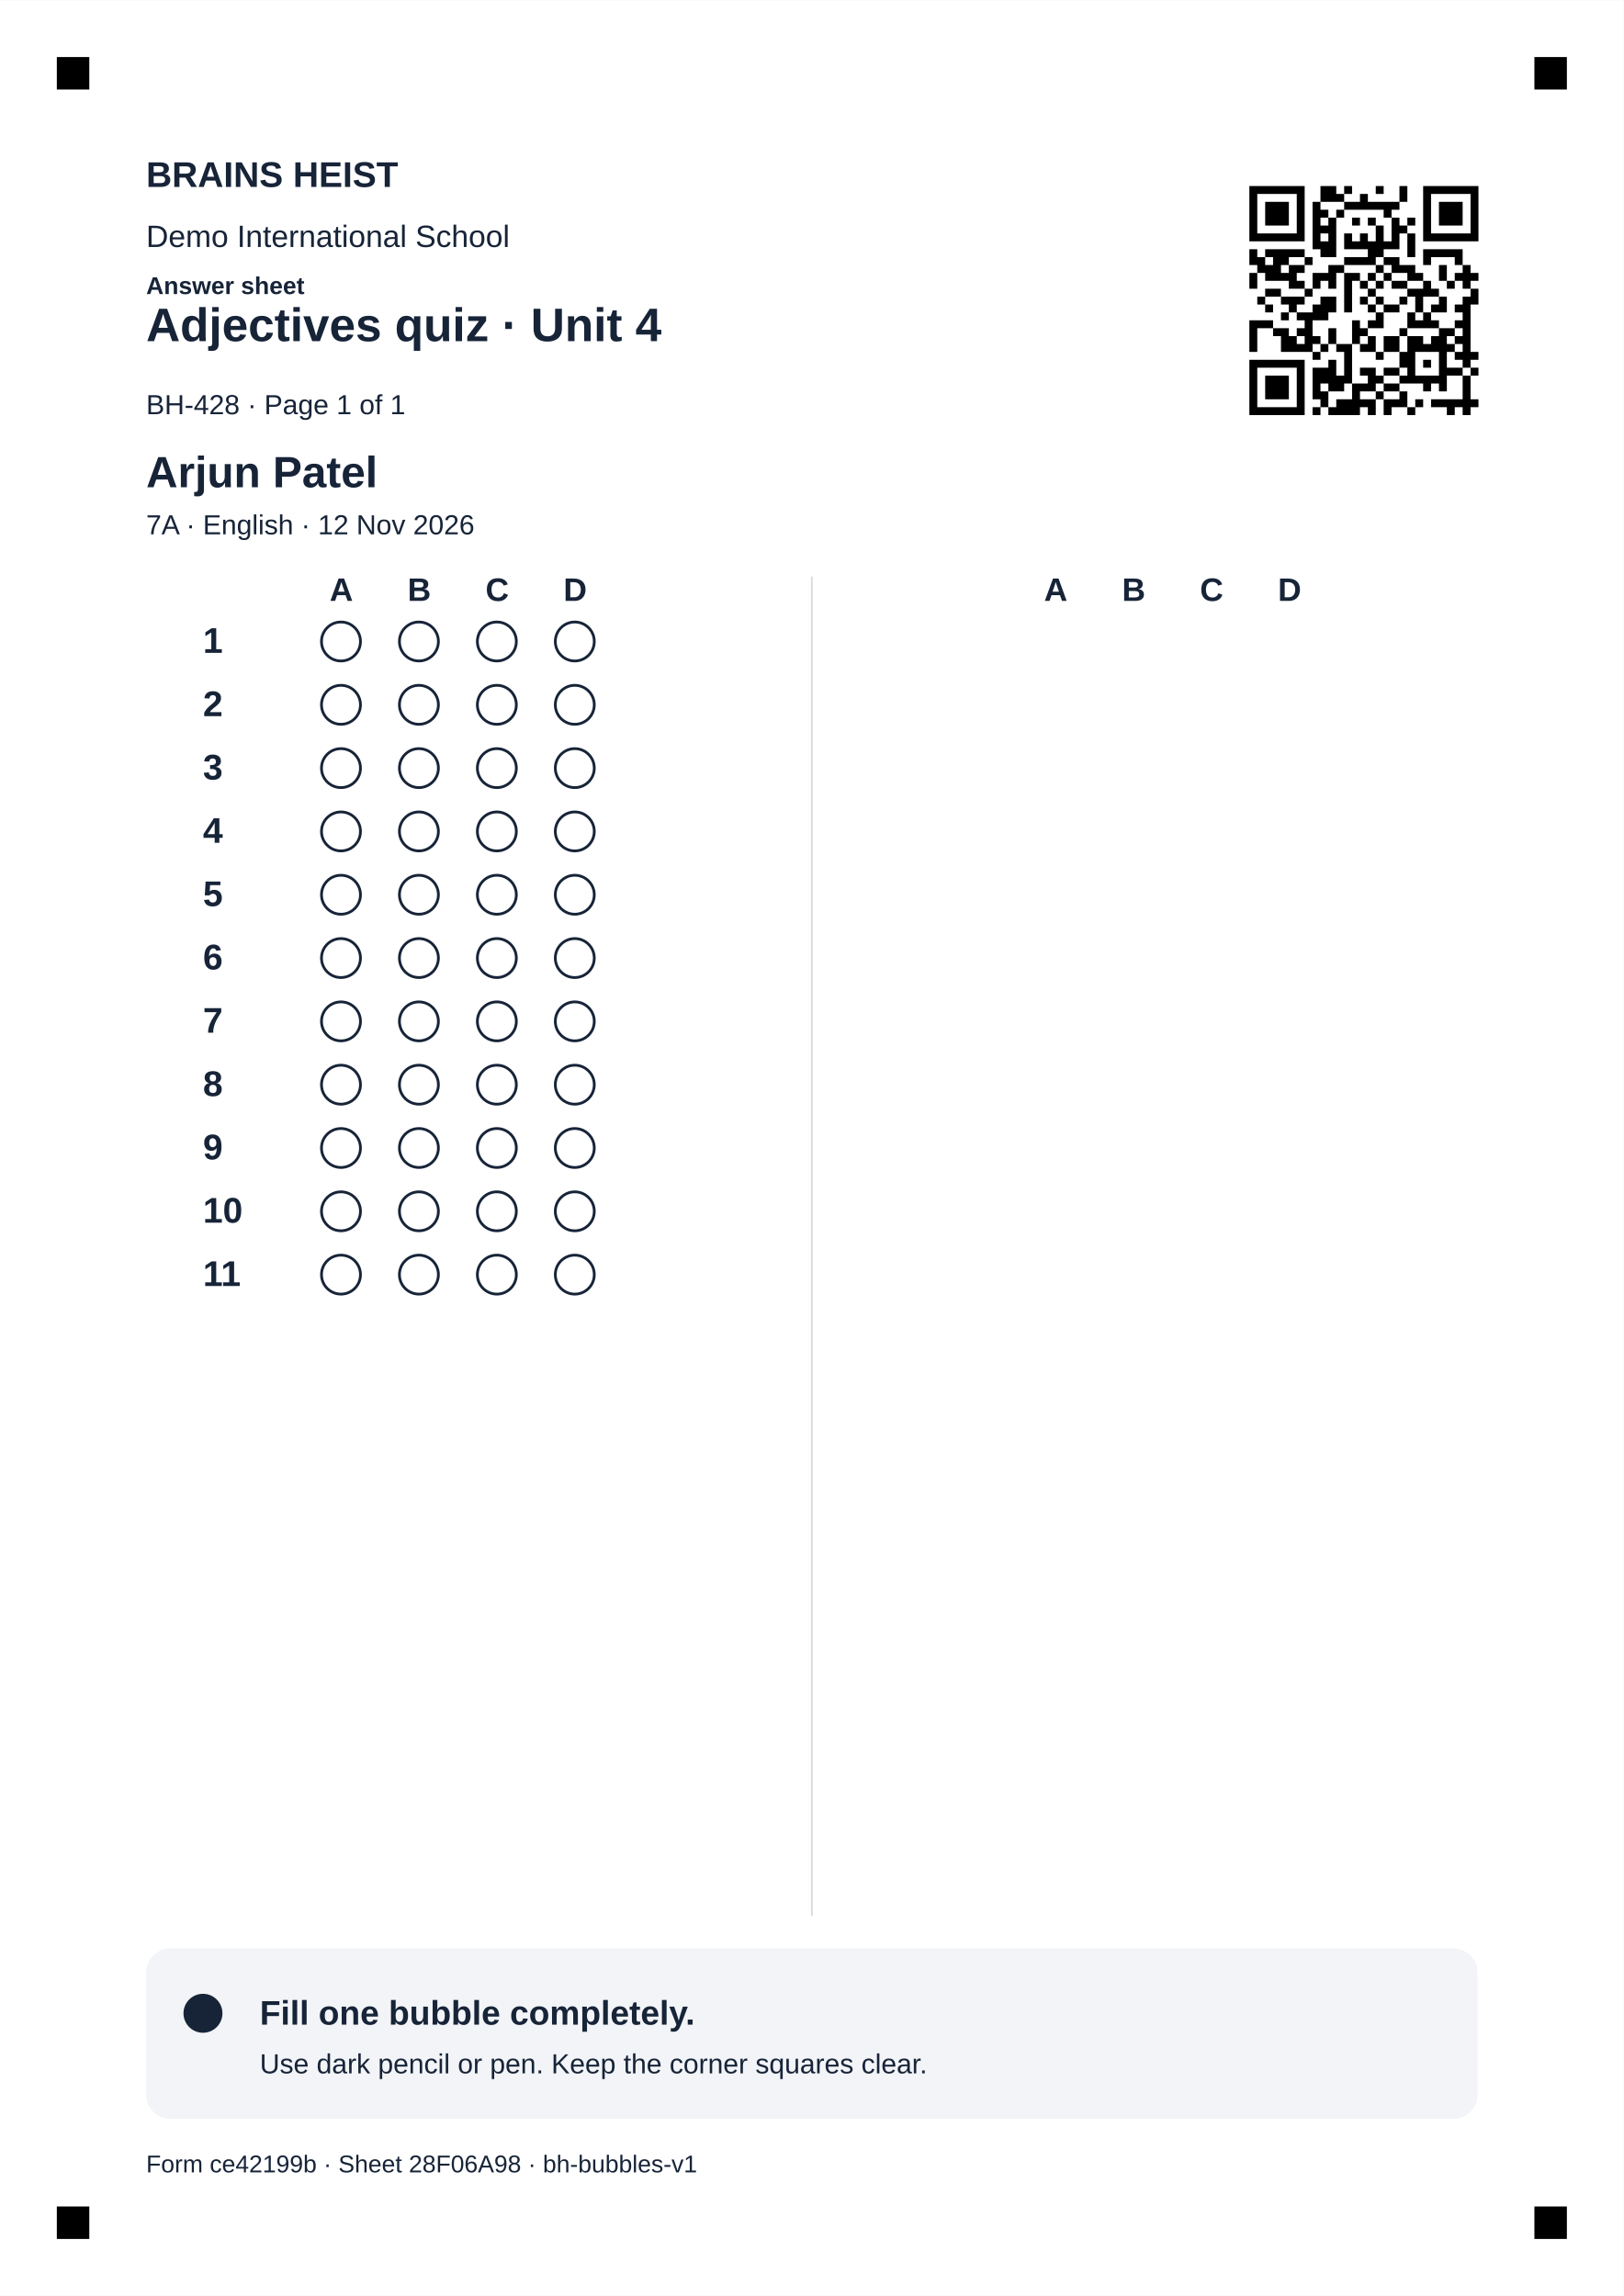
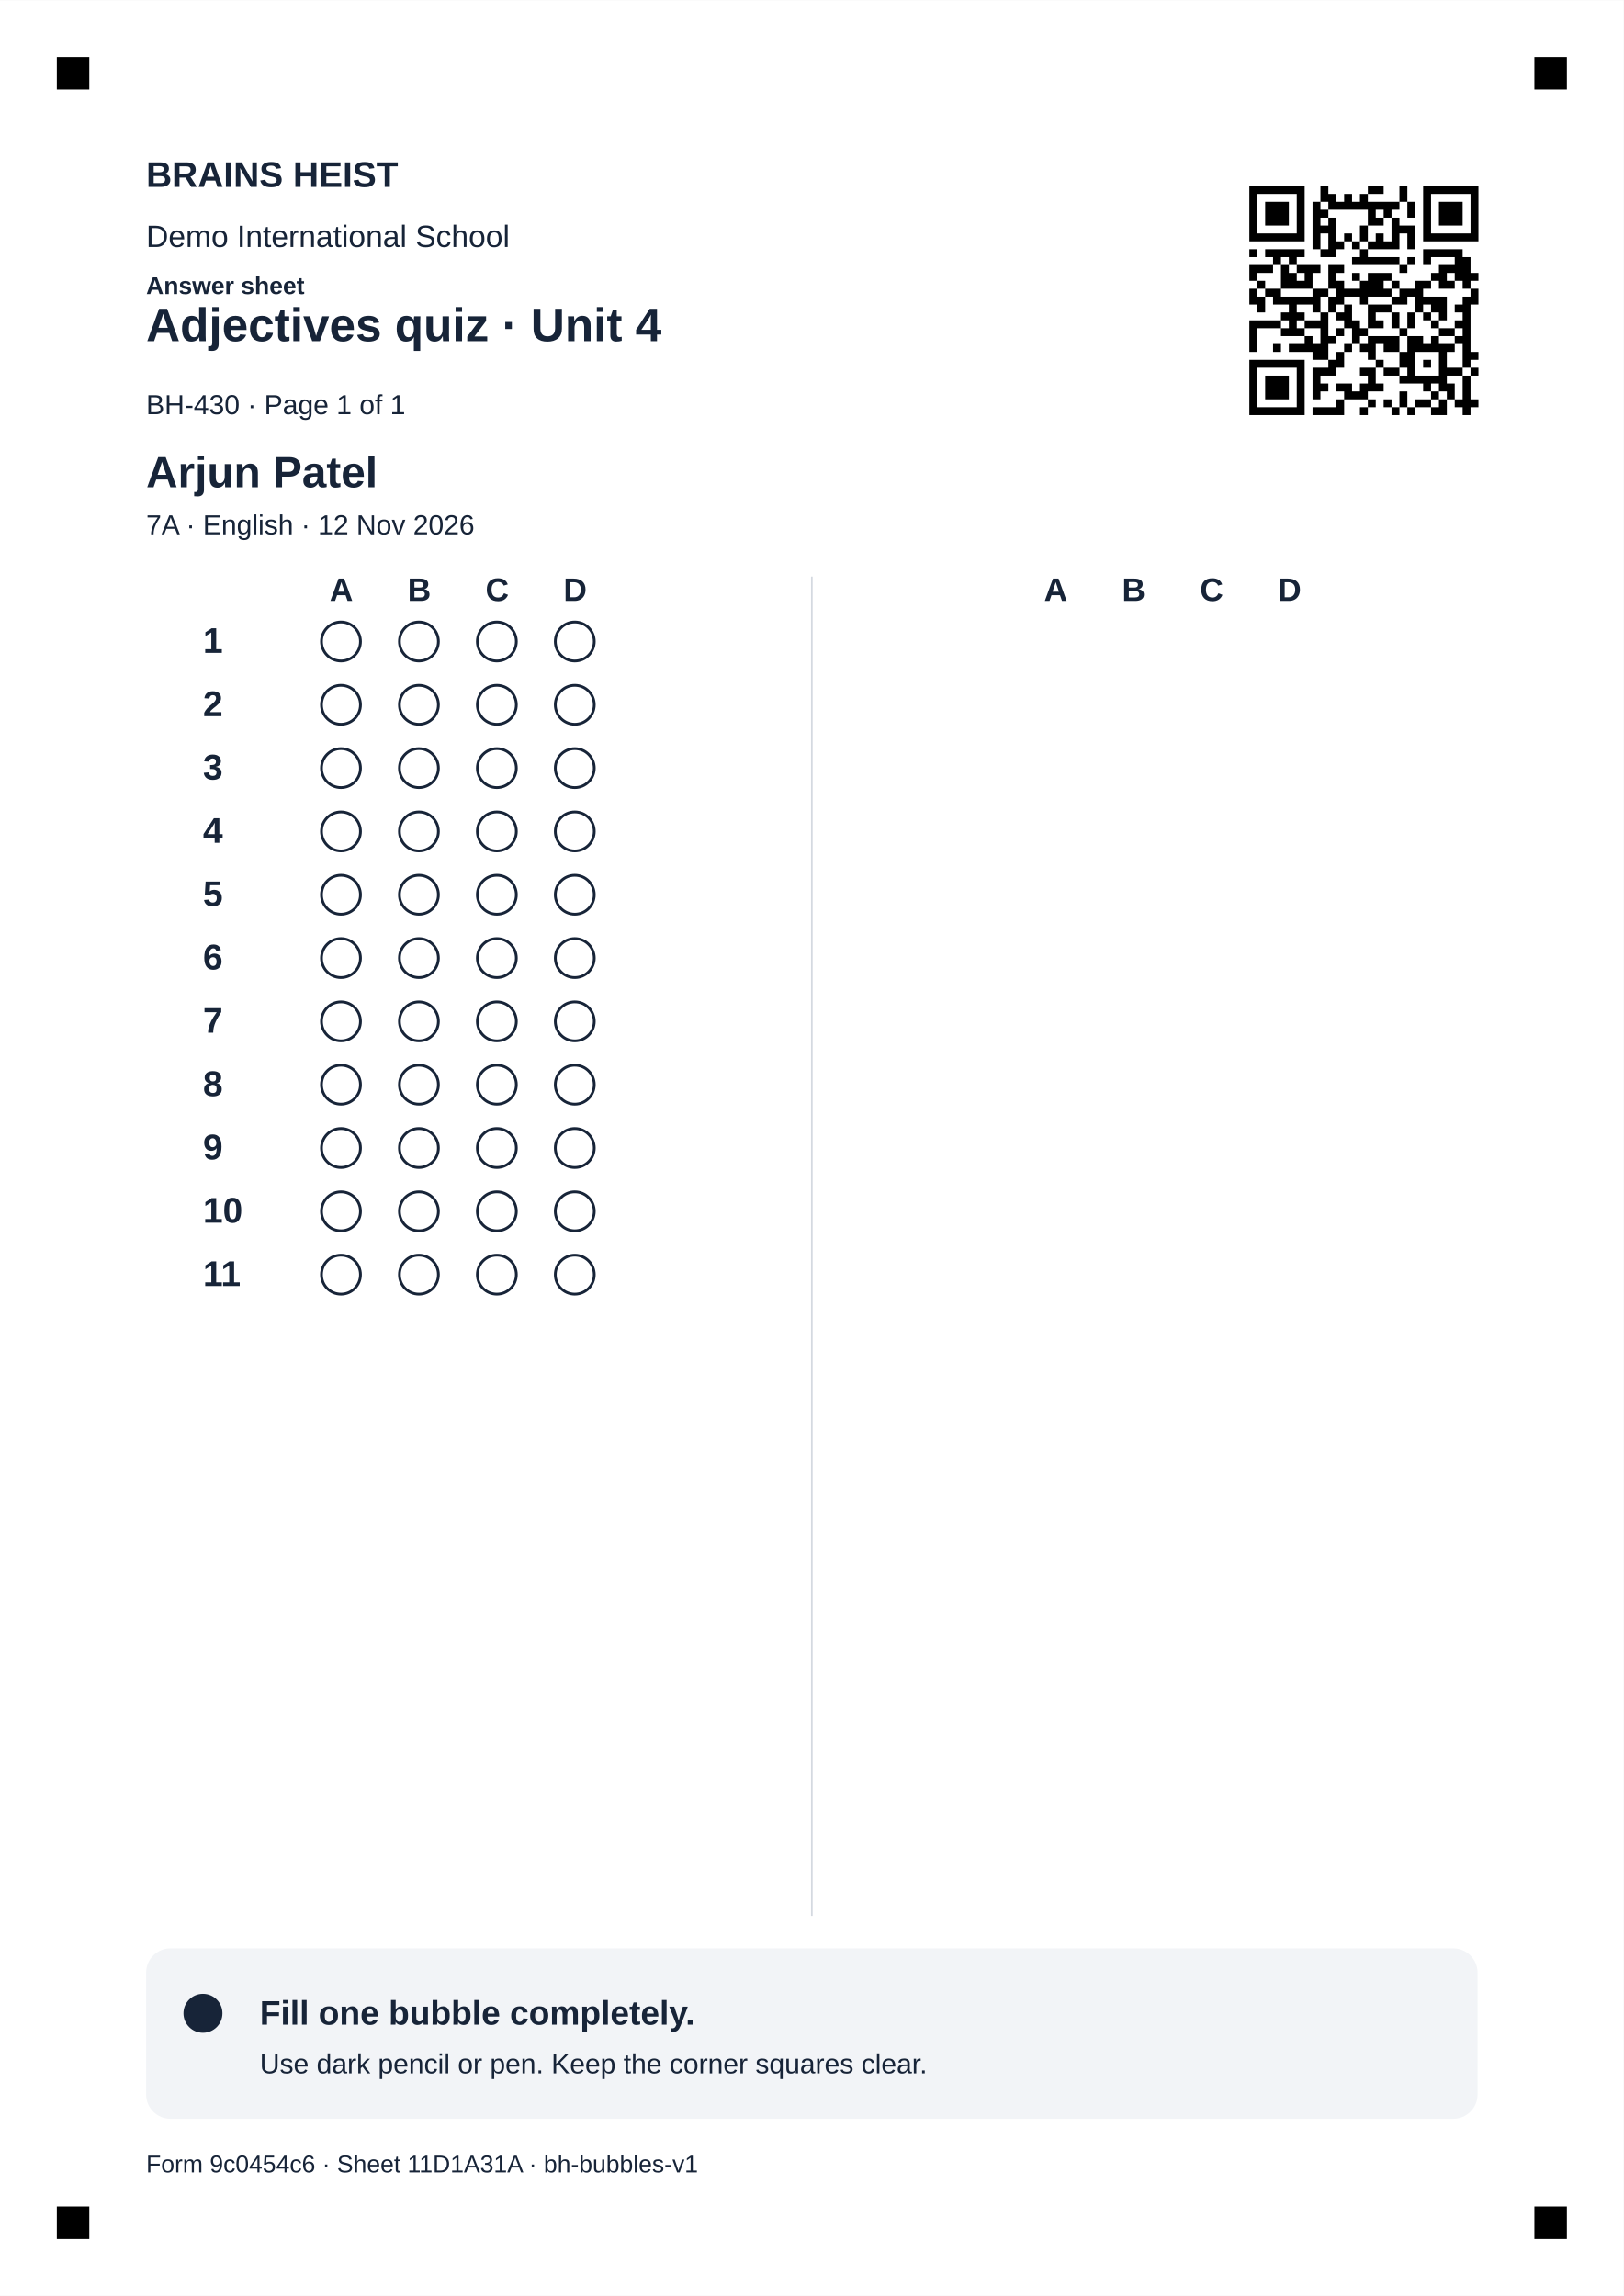
<svg xmlns="http://www.w3.org/2000/svg" viewBox="0 0 1000 1414" width="210mm" height="297mm" role="img" aria-label="Answer sheet for Arjun Patel" style="font-family:Arial,sans-serif;background:white">
  <rect width="1000" height="1414" fill="white" />
  <rect x="35" y="35" width="20" height="20" fill="black" />
  <rect x="945" y="35" width="20" height="20" fill="black" />
  <rect x="945" y="1359" width="20" height="20" fill="black" />
  <rect x="35" y="1359" width="20" height="20" fill="black" />
  <text x="90" y="115" font-size="22" font-weight="800" fill="#172438">BRAINS HEIST</text>
  <text x="90" y="152" font-size="19" font-weight="400" fill="#172438">Demo International School</text>
  <text x="90" y="181" font-size="15" font-weight="700" fill="#172438">Answer sheet</text>
  <text x="90" y="210" font-size="29" font-weight="700" fill="#172438">Adjectives quiz · Unit 4</text>
-   <text x="90" y="255" font-size="17" font-weight="400" fill="#172438">BH-428 · Page 1 of 1</text>
-   <path d="M769.459 114.459h4.865v4.865h-4.865zM774.324 114.459h4.865v4.865h-4.865zM779.189 114.459h4.865v4.865h-4.865zM784.054 114.459h4.865v4.865h-4.865zM788.919 114.459h4.865v4.865h-4.865zM793.784 114.459h4.865v4.865h-4.865zM798.649 114.459h4.865v4.865h-4.865zM813.243 114.459h4.865v4.865h-4.865zM818.108 114.459h4.865v4.865h-4.865zM827.838 114.459h4.865v4.865h-4.865zM847.297 114.459h4.865v4.865h-4.865zM861.892 114.459h4.865v4.865h-4.865zM876.486 114.459h4.865v4.865h-4.865zM881.351 114.459h4.865v4.865h-4.865zM886.216 114.459h4.865v4.865h-4.865zM891.081 114.459h4.865v4.865h-4.865zM895.946 114.459h4.865v4.865h-4.865zM900.811 114.459h4.865v4.865h-4.865zM905.676 114.459h4.865v4.865h-4.865zM769.459 119.324h4.865v4.865h-4.865zM798.649 119.324h4.865v4.865h-4.865zM813.243 119.324h4.865v4.865h-4.865zM818.108 119.324h4.865v4.865h-4.865zM822.973 119.324h4.865v4.865h-4.865zM837.568 119.324h4.865v4.865h-4.865zM861.892 119.324h4.865v4.865h-4.865zM876.486 119.324h4.865v4.865h-4.865zM905.676 119.324h4.865v4.865h-4.865zM769.459 124.189h4.865v4.865h-4.865zM779.189 124.189h4.865v4.865h-4.865zM784.054 124.189h4.865v4.865h-4.865zM788.919 124.189h4.865v4.865h-4.865zM798.649 124.189h4.865v4.865h-4.865zM808.378 124.189h4.865v4.865h-4.865zM827.838 124.189h4.865v4.865h-4.865zM832.703 124.189h4.865v4.865h-4.865zM837.568 124.189h4.865v4.865h-4.865zM842.432 124.189h4.865v4.865h-4.865zM847.297 124.189h4.865v4.865h-4.865zM852.162 124.189h4.865v4.865h-4.865zM857.027 124.189h4.865v4.865h-4.865zM876.486 124.189h4.865v4.865h-4.865zM886.216 124.189h4.865v4.865h-4.865zM891.081 124.189h4.865v4.865h-4.865zM895.946 124.189h4.865v4.865h-4.865zM905.676 124.189h4.865v4.865h-4.865zM769.459 129.054h4.865v4.865h-4.865zM779.189 129.054h4.865v4.865h-4.865zM784.054 129.054h4.865v4.865h-4.865zM788.919 129.054h4.865v4.865h-4.865zM798.649 129.054h4.865v4.865h-4.865zM808.378 129.054h4.865v4.865h-4.865zM813.243 129.054h4.865v4.865h-4.865zM822.973 129.054h4.865v4.865h-4.865zM852.162 129.054h4.865v4.865h-4.865zM876.486 129.054h4.865v4.865h-4.865zM886.216 129.054h4.865v4.865h-4.865zM891.081 129.054h4.865v4.865h-4.865zM895.946 129.054h4.865v4.865h-4.865zM905.676 129.054h4.865v4.865h-4.865zM769.459 133.919h4.865v4.865h-4.865zM779.189 133.919h4.865v4.865h-4.865zM784.054 133.919h4.865v4.865h-4.865zM788.919 133.919h4.865v4.865h-4.865zM798.649 133.919h4.865v4.865h-4.865zM808.378 133.919h4.865v4.865h-4.865zM818.108 133.919h4.865v4.865h-4.865zM832.703 133.919h4.865v4.865h-4.865zM842.432 133.919h4.865v4.865h-4.865zM857.027 133.919h4.865v4.865h-4.865zM866.757 133.919h4.865v4.865h-4.865zM876.486 133.919h4.865v4.865h-4.865zM886.216 133.919h4.865v4.865h-4.865zM891.081 133.919h4.865v4.865h-4.865zM895.946 133.919h4.865v4.865h-4.865zM905.676 133.919h4.865v4.865h-4.865zM769.459 138.784h4.865v4.865h-4.865zM798.649 138.784h4.865v4.865h-4.865zM808.378 138.784h4.865v4.865h-4.865zM813.243 138.784h4.865v4.865h-4.865zM818.108 138.784h4.865v4.865h-4.865zM847.297 138.784h4.865v4.865h-4.865zM857.027 138.784h4.865v4.865h-4.865zM861.892 138.784h4.865v4.865h-4.865zM876.486 138.784h4.865v4.865h-4.865zM905.676 138.784h4.865v4.865h-4.865zM769.459 143.649h4.865v4.865h-4.865zM774.324 143.649h4.865v4.865h-4.865zM779.189 143.649h4.865v4.865h-4.865zM784.054 143.649h4.865v4.865h-4.865zM788.919 143.649h4.865v4.865h-4.865zM793.784 143.649h4.865v4.865h-4.865zM798.649 143.649h4.865v4.865h-4.865zM808.378 143.649h4.865v4.865h-4.865zM818.108 143.649h4.865v4.865h-4.865zM827.838 143.649h4.865v4.865h-4.865zM837.568 143.649h4.865v4.865h-4.865zM847.297 143.649h4.865v4.865h-4.865zM857.027 143.649h4.865v4.865h-4.865zM866.757 143.649h4.865v4.865h-4.865zM876.486 143.649h4.865v4.865h-4.865zM881.351 143.649h4.865v4.865h-4.865zM886.216 143.649h4.865v4.865h-4.865zM891.081 143.649h4.865v4.865h-4.865zM895.946 143.649h4.865v4.865h-4.865zM900.811 143.649h4.865v4.865h-4.865zM905.676 143.649h4.865v4.865h-4.865zM808.378 148.514h4.865v4.865h-4.865zM813.243 148.514h4.865v4.865h-4.865zM818.108 148.514h4.865v4.865h-4.865zM827.838 148.514h4.865v4.865h-4.865zM832.703 148.514h4.865v4.865h-4.865zM837.568 148.514h4.865v4.865h-4.865zM842.432 148.514h4.865v4.865h-4.865zM847.297 148.514h4.865v4.865h-4.865zM852.162 148.514h4.865v4.865h-4.865zM857.027 148.514h4.865v4.865h-4.865zM866.757 148.514h4.865v4.865h-4.865zM769.459 153.378h4.865v4.865h-4.865zM779.189 153.378h4.865v4.865h-4.865zM784.054 153.378h4.865v4.865h-4.865zM788.919 153.378h4.865v4.865h-4.865zM793.784 153.378h4.865v4.865h-4.865zM798.649 153.378h4.865v4.865h-4.865zM813.243 153.378h4.865v4.865h-4.865zM818.108 153.378h4.865v4.865h-4.865zM842.432 153.378h4.865v4.865h-4.865zM847.297 153.378h4.865v4.865h-4.865zM866.757 153.378h4.865v4.865h-4.865zM876.486 153.378h4.865v4.865h-4.865zM881.351 153.378h4.865v4.865h-4.865zM886.216 153.378h4.865v4.865h-4.865zM891.081 153.378h4.865v4.865h-4.865zM895.946 153.378h4.865v4.865h-4.865zM769.459 158.243h4.865v4.865h-4.865zM774.324 158.243h4.865v4.865h-4.865zM784.054 158.243h4.865v4.865h-4.865zM788.919 158.243h4.865v4.865h-4.865zM803.514 158.243h4.865v4.865h-4.865zM827.838 158.243h4.865v4.865h-4.865zM832.703 158.243h4.865v4.865h-4.865zM837.568 158.243h4.865v4.865h-4.865zM842.432 158.243h4.865v4.865h-4.865zM852.162 158.243h4.865v4.865h-4.865zM857.027 158.243h4.865v4.865h-4.865zM876.486 158.243h4.865v4.865h-4.865zM895.946 158.243h4.865v4.865h-4.865zM774.324 163.108h4.865v4.865h-4.865zM779.189 163.108h4.865v4.865h-4.865zM784.054 163.108h4.865v4.865h-4.865zM793.784 163.108h4.865v4.865h-4.865zM798.649 163.108h4.865v4.865h-4.865zM818.108 163.108h4.865v4.865h-4.865zM822.973 163.108h4.865v4.865h-4.865zM847.297 163.108h4.865v4.865h-4.865zM857.027 163.108h4.865v4.865h-4.865zM861.892 163.108h4.865v4.865h-4.865zM866.757 163.108h4.865v4.865h-4.865zM886.216 163.108h4.865v4.865h-4.865zM900.811 163.108h4.865v4.865h-4.865zM769.459 167.973h4.865v4.865h-4.865zM779.189 167.973h4.865v4.865h-4.865zM784.054 167.973h4.865v4.865h-4.865zM788.919 167.973h4.865v4.865h-4.865zM793.784 167.973h4.865v4.865h-4.865zM808.378 167.973h4.865v4.865h-4.865zM813.243 167.973h4.865v4.865h-4.865zM818.108 167.973h4.865v4.865h-4.865zM827.838 167.973h4.865v4.865h-4.865zM832.703 167.973h4.865v4.865h-4.865zM842.432 167.973h4.865v4.865h-4.865zM852.162 167.973h4.865v4.865h-4.865zM866.757 167.973h4.865v4.865h-4.865zM871.622 167.973h4.865v4.865h-4.865zM886.216 167.973h4.865v4.865h-4.865zM895.946 167.973h4.865v4.865h-4.865zM900.811 167.973h4.865v4.865h-4.865zM905.676 167.973h4.865v4.865h-4.865zM769.459 172.838h4.865v4.865h-4.865zM793.784 172.838h4.865v4.865h-4.865zM798.649 172.838h4.865v4.865h-4.865zM808.378 172.838h4.865v4.865h-4.865zM818.108 172.838h4.865v4.865h-4.865zM827.838 172.838h4.865v4.865h-4.865zM837.568 172.838h4.865v4.865h-4.865zM847.297 172.838h4.865v4.865h-4.865zM857.027 172.838h4.865v4.865h-4.865zM861.892 172.838h4.865v4.865h-4.865zM876.486 172.838h4.865v4.865h-4.865zM891.081 172.838h4.865v4.865h-4.865zM900.811 172.838h4.865v4.865h-4.865zM779.189 177.703h4.865v4.865h-4.865zM784.054 177.703h4.865v4.865h-4.865zM803.514 177.703h4.865v4.865h-4.865zM827.838 177.703h4.865v4.865h-4.865zM842.432 177.703h4.865v4.865h-4.865zM866.757 177.703h4.865v4.865h-4.865zM871.622 177.703h4.865v4.865h-4.865zM876.486 177.703h4.865v4.865h-4.865zM881.351 177.703h4.865v4.865h-4.865zM905.676 177.703h4.865v4.865h-4.865zM774.324 182.568h4.865v4.865h-4.865zM788.919 182.568h4.865v4.865h-4.865zM793.784 182.568h4.865v4.865h-4.865zM798.649 182.568h4.865v4.865h-4.865zM813.243 182.568h4.865v4.865h-4.865zM818.108 182.568h4.865v4.865h-4.865zM827.838 182.568h4.865v4.865h-4.865zM837.568 182.568h4.865v4.865h-4.865zM847.297 182.568h4.865v4.865h-4.865zM861.892 182.568h4.865v4.865h-4.865zM871.622 182.568h4.865v4.865h-4.865zM886.216 182.568h4.865v4.865h-4.865zM900.811 182.568h4.865v4.865h-4.865zM905.676 182.568h4.865v4.865h-4.865zM779.189 187.432h4.865v4.865h-4.865zM793.784 187.432h4.865v4.865h-4.865zM808.378 187.432h4.865v4.865h-4.865zM813.243 187.432h4.865v4.865h-4.865zM818.108 187.432h4.865v4.865h-4.865zM827.838 187.432h4.865v4.865h-4.865zM842.432 187.432h4.865v4.865h-4.865zM852.162 187.432h4.865v4.865h-4.865zM857.027 187.432h4.865v4.865h-4.865zM871.622 187.432h4.865v4.865h-4.865zM881.351 187.432h4.865v4.865h-4.865zM886.216 187.432h4.865v4.865h-4.865zM895.946 187.432h4.865v4.865h-4.865zM900.811 187.432h4.865v4.865h-4.865zM788.919 192.297h4.865v4.865h-4.865zM798.649 192.297h4.865v4.865h-4.865zM803.514 192.297h4.865v4.865h-4.865zM808.378 192.297h4.865v4.865h-4.865zM813.243 192.297h4.865v4.865h-4.865zM847.297 192.297h4.865v4.865h-4.865zM866.757 192.297h4.865v4.865h-4.865zM876.486 192.297h4.865v4.865h-4.865zM900.811 192.297h4.865v4.865h-4.865zM769.459 197.162h4.865v4.865h-4.865zM774.324 197.162h4.865v4.865h-4.865zM779.189 197.162h4.865v4.865h-4.865zM803.514 197.162h4.865v4.865h-4.865zM832.703 197.162h4.865v4.865h-4.865zM842.432 197.162h4.865v4.865h-4.865zM847.297 197.162h4.865v4.865h-4.865zM866.757 197.162h4.865v4.865h-4.865zM871.622 197.162h4.865v4.865h-4.865zM876.486 197.162h4.865v4.865h-4.865zM881.351 197.162h4.865v4.865h-4.865zM895.946 197.162h4.865v4.865h-4.865zM900.811 197.162h4.865v4.865h-4.865zM769.459 202.027h4.865v4.865h-4.865zM784.054 202.027h4.865v4.865h-4.865zM788.919 202.027h4.865v4.865h-4.865zM798.649 202.027h4.865v4.865h-4.865zM803.514 202.027h4.865v4.865h-4.865zM818.108 202.027h4.865v4.865h-4.865zM832.703 202.027h4.865v4.865h-4.865zM837.568 202.027h4.865v4.865h-4.865zM861.892 202.027h4.865v4.865h-4.865zM886.216 202.027h4.865v4.865h-4.865zM891.081 202.027h4.865v4.865h-4.865zM900.811 202.027h4.865v4.865h-4.865zM769.459 206.892h4.865v4.865h-4.865zM788.919 206.892h4.865v4.865h-4.865zM793.784 206.892h4.865v4.865h-4.865zM803.514 206.892h4.865v4.865h-4.865zM808.378 206.892h4.865v4.865h-4.865zM818.108 206.892h4.865v4.865h-4.865zM832.703 206.892h4.865v4.865h-4.865zM842.432 206.892h4.865v4.865h-4.865zM852.162 206.892h4.865v4.865h-4.865zM857.027 206.892h4.865v4.865h-4.865zM866.757 206.892h4.865v4.865h-4.865zM871.622 206.892h4.865v4.865h-4.865zM881.351 206.892h4.865v4.865h-4.865zM886.216 206.892h4.865v4.865h-4.865zM895.946 206.892h4.865v4.865h-4.865zM900.811 206.892h4.865v4.865h-4.865zM769.459 211.757h4.865v4.865h-4.865zM788.919 211.757h4.865v4.865h-4.865zM793.784 211.757h4.865v4.865h-4.865zM798.649 211.757h4.865v4.865h-4.865zM803.514 211.757h4.865v4.865h-4.865zM813.243 211.757h4.865v4.865h-4.865zM822.973 211.757h4.865v4.865h-4.865zM827.838 211.757h4.865v4.865h-4.865zM837.568 211.757h4.865v4.865h-4.865zM842.432 211.757h4.865v4.865h-4.865zM852.162 211.757h4.865v4.865h-4.865zM857.027 211.757h4.865v4.865h-4.865zM866.757 211.757h4.865v4.865h-4.865zM871.622 211.757h4.865v4.865h-4.865zM876.486 211.757h4.865v4.865h-4.865zM881.351 211.757h4.865v4.865h-4.865zM886.216 211.757h4.865v4.865h-4.865zM891.081 211.757h4.865v4.865h-4.865zM900.811 211.757h4.865v4.865h-4.865zM808.378 216.622h4.865v4.865h-4.865zM827.838 216.622h4.865v4.865h-4.865zM847.297 216.622h4.865v4.865h-4.865zM861.892 216.622h4.865v4.865h-4.865zM866.757 216.622h4.865v4.865h-4.865zM886.216 216.622h4.865v4.865h-4.865zM895.946 216.622h4.865v4.865h-4.865zM900.811 216.622h4.865v4.865h-4.865zM905.676 216.622h4.865v4.865h-4.865zM769.459 221.486h4.865v4.865h-4.865zM774.324 221.486h4.865v4.865h-4.865zM779.189 221.486h4.865v4.865h-4.865zM784.054 221.486h4.865v4.865h-4.865zM788.919 221.486h4.865v4.865h-4.865zM793.784 221.486h4.865v4.865h-4.865zM798.649 221.486h4.865v4.865h-4.865zM818.108 221.486h4.865v4.865h-4.865zM827.838 221.486h4.865v4.865h-4.865zM861.892 221.486h4.865v4.865h-4.865zM866.757 221.486h4.865v4.865h-4.865zM876.486 221.486h4.865v4.865h-4.865zM886.216 221.486h4.865v4.865h-4.865zM900.811 221.486h4.865v4.865h-4.865zM769.459 226.351h4.865v4.865h-4.865zM798.649 226.351h4.865v4.865h-4.865zM808.378 226.351h4.865v4.865h-4.865zM813.243 226.351h4.865v4.865h-4.865zM818.108 226.351h4.865v4.865h-4.865zM827.838 226.351h4.865v4.865h-4.865zM837.568 226.351h4.865v4.865h-4.865zM842.432 226.351h4.865v4.865h-4.865zM852.162 226.351h4.865v4.865h-4.865zM857.027 226.351h4.865v4.865h-4.865zM866.757 226.351h4.865v4.865h-4.865zM886.216 226.351h4.865v4.865h-4.865zM891.081 226.351h4.865v4.865h-4.865zM895.946 226.351h4.865v4.865h-4.865zM905.676 226.351h4.865v4.865h-4.865zM769.459 231.216h4.865v4.865h-4.865zM779.189 231.216h4.865v4.865h-4.865zM784.054 231.216h4.865v4.865h-4.865zM788.919 231.216h4.865v4.865h-4.865zM798.649 231.216h4.865v4.865h-4.865zM808.378 231.216h4.865v4.865h-4.865zM813.243 231.216h4.865v4.865h-4.865zM818.108 231.216h4.865v4.865h-4.865zM822.973 231.216h4.865v4.865h-4.865zM827.838 231.216h4.865v4.865h-4.865zM842.432 231.216h4.865v4.865h-4.865zM847.297 231.216h4.865v4.865h-4.865zM861.892 231.216h4.865v4.865h-4.865zM866.757 231.216h4.865v4.865h-4.865zM871.622 231.216h4.865v4.865h-4.865zM876.486 231.216h4.865v4.865h-4.865zM881.351 231.216h4.865v4.865h-4.865zM886.216 231.216h4.865v4.865h-4.865zM900.811 231.216h4.865v4.865h-4.865zM769.459 236.081h4.865v4.865h-4.865zM779.189 236.081h4.865v4.865h-4.865zM784.054 236.081h4.865v4.865h-4.865zM788.919 236.081h4.865v4.865h-4.865zM798.649 236.081h4.865v4.865h-4.865zM808.378 236.081h4.865v4.865h-4.865zM818.108 236.081h4.865v4.865h-4.865zM822.973 236.081h4.865v4.865h-4.865zM832.703 236.081h4.865v4.865h-4.865zM837.568 236.081h4.865v4.865h-4.865zM842.432 236.081h4.865v4.865h-4.865zM852.162 236.081h4.865v4.865h-4.865zM857.027 236.081h4.865v4.865h-4.865zM876.486 236.081h4.865v4.865h-4.865zM886.216 236.081h4.865v4.865h-4.865zM900.811 236.081h4.865v4.865h-4.865zM769.459 240.946h4.865v4.865h-4.865zM779.189 240.946h4.865v4.865h-4.865zM784.054 240.946h4.865v4.865h-4.865zM788.919 240.946h4.865v4.865h-4.865zM798.649 240.946h4.865v4.865h-4.865zM808.378 240.946h4.865v4.865h-4.865zM813.243 240.946h4.865v4.865h-4.865zM832.703 240.946h4.865v4.865h-4.865zM847.297 240.946h4.865v4.865h-4.865zM861.892 240.946h4.865v4.865h-4.865zM900.811 240.946h4.865v4.865h-4.865zM769.459 245.811h4.865v4.865h-4.865zM798.649 245.811h4.865v4.865h-4.865zM813.243 245.811h4.865v4.865h-4.865zM822.973 245.811h4.865v4.865h-4.865zM827.838 245.811h4.865v4.865h-4.865zM832.703 245.811h4.865v4.865h-4.865zM837.568 245.811h4.865v4.865h-4.865zM842.432 245.811h4.865v4.865h-4.865zM852.162 245.811h4.865v4.865h-4.865zM857.027 245.811h4.865v4.865h-4.865zM861.892 245.811h4.865v4.865h-4.865zM871.622 245.811h4.865v4.865h-4.865zM881.351 245.811h4.865v4.865h-4.865zM886.216 245.811h4.865v4.865h-4.865zM891.081 245.811h4.865v4.865h-4.865zM895.946 245.811h4.865v4.865h-4.865zM900.811 245.811h4.865v4.865h-4.865zM905.676 245.811h4.865v4.865h-4.865zM769.459 250.676h4.865v4.865h-4.865zM774.324 250.676h4.865v4.865h-4.865zM779.189 250.676h4.865v4.865h-4.865zM784.054 250.676h4.865v4.865h-4.865zM788.919 250.676h4.865v4.865h-4.865zM793.784 250.676h4.865v4.865h-4.865zM798.649 250.676h4.865v4.865h-4.865zM808.378 250.676h4.865v4.865h-4.865zM818.108 250.676h4.865v4.865h-4.865zM822.973 250.676h4.865v4.865h-4.865zM827.838 250.676h4.865v4.865h-4.865zM832.703 250.676h4.865v4.865h-4.865zM842.432 250.676h4.865v4.865h-4.865zM852.162 250.676h4.865v4.865h-4.865zM866.757 250.676h4.865v4.865h-4.865zM891.081 250.676h4.865v4.865h-4.865zM900.811 250.676h4.865v4.865h-4.865z" fill="black" />
+   <text x="90" y="255" font-size="17" font-weight="400" fill="#172438">BH-430 · Page 1 of 1</text>
+   <path d="M769.459 114.459h4.865v4.865h-4.865zM774.324 114.459h4.865v4.865h-4.865zM779.189 114.459h4.865v4.865h-4.865zM784.054 114.459h4.865v4.865h-4.865zM788.919 114.459h4.865v4.865h-4.865zM793.784 114.459h4.865v4.865h-4.865zM798.649 114.459h4.865v4.865h-4.865zM813.243 114.459h4.865v4.865h-4.865zM842.432 114.459h4.865v4.865h-4.865zM847.297 114.459h4.865v4.865h-4.865zM861.892 114.459h4.865v4.865h-4.865zM876.486 114.459h4.865v4.865h-4.865zM881.351 114.459h4.865v4.865h-4.865zM886.216 114.459h4.865v4.865h-4.865zM891.081 114.459h4.865v4.865h-4.865zM895.946 114.459h4.865v4.865h-4.865zM900.811 114.459h4.865v4.865h-4.865zM905.676 114.459h4.865v4.865h-4.865zM769.459 119.324h4.865v4.865h-4.865zM798.649 119.324h4.865v4.865h-4.865zM813.243 119.324h4.865v4.865h-4.865zM818.108 119.324h4.865v4.865h-4.865zM827.838 119.324h4.865v4.865h-4.865zM837.568 119.324h4.865v4.865h-4.865zM861.892 119.324h4.865v4.865h-4.865zM876.486 119.324h4.865v4.865h-4.865zM905.676 119.324h4.865v4.865h-4.865zM769.459 124.189h4.865v4.865h-4.865zM779.189 124.189h4.865v4.865h-4.865zM784.054 124.189h4.865v4.865h-4.865zM788.919 124.189h4.865v4.865h-4.865zM798.649 124.189h4.865v4.865h-4.865zM808.378 124.189h4.865v4.865h-4.865zM818.108 124.189h4.865v4.865h-4.865zM822.973 124.189h4.865v4.865h-4.865zM827.838 124.189h4.865v4.865h-4.865zM832.703 124.189h4.865v4.865h-4.865zM837.568 124.189h4.865v4.865h-4.865zM842.432 124.189h4.865v4.865h-4.865zM847.297 124.189h4.865v4.865h-4.865zM852.162 124.189h4.865v4.865h-4.865zM857.027 124.189h4.865v4.865h-4.865zM866.757 124.189h4.865v4.865h-4.865zM876.486 124.189h4.865v4.865h-4.865zM886.216 124.189h4.865v4.865h-4.865zM891.081 124.189h4.865v4.865h-4.865zM895.946 124.189h4.865v4.865h-4.865zM905.676 124.189h4.865v4.865h-4.865zM769.459 129.054h4.865v4.865h-4.865zM779.189 129.054h4.865v4.865h-4.865zM784.054 129.054h4.865v4.865h-4.865zM788.919 129.054h4.865v4.865h-4.865zM798.649 129.054h4.865v4.865h-4.865zM808.378 129.054h4.865v4.865h-4.865zM813.243 129.054h4.865v4.865h-4.865zM842.432 129.054h4.865v4.865h-4.865zM852.162 129.054h4.865v4.865h-4.865zM866.757 129.054h4.865v4.865h-4.865zM876.486 129.054h4.865v4.865h-4.865zM886.216 129.054h4.865v4.865h-4.865zM891.081 129.054h4.865v4.865h-4.865zM895.946 129.054h4.865v4.865h-4.865zM905.676 129.054h4.865v4.865h-4.865zM769.459 133.919h4.865v4.865h-4.865zM779.189 133.919h4.865v4.865h-4.865zM784.054 133.919h4.865v4.865h-4.865zM788.919 133.919h4.865v4.865h-4.865zM798.649 133.919h4.865v4.865h-4.865zM808.378 133.919h4.865v4.865h-4.865zM818.108 133.919h4.865v4.865h-4.865zM842.432 133.919h4.865v4.865h-4.865zM847.297 133.919h4.865v4.865h-4.865zM857.027 133.919h4.865v4.865h-4.865zM876.486 133.919h4.865v4.865h-4.865zM886.216 133.919h4.865v4.865h-4.865zM891.081 133.919h4.865v4.865h-4.865zM895.946 133.919h4.865v4.865h-4.865zM905.676 133.919h4.865v4.865h-4.865zM769.459 138.784h4.865v4.865h-4.865zM798.649 138.784h4.865v4.865h-4.865zM808.378 138.784h4.865v4.865h-4.865zM813.243 138.784h4.865v4.865h-4.865zM818.108 138.784h4.865v4.865h-4.865zM837.568 138.784h4.865v4.865h-4.865zM857.027 138.784h4.865v4.865h-4.865zM861.892 138.784h4.865v4.865h-4.865zM866.757 138.784h4.865v4.865h-4.865zM876.486 138.784h4.865v4.865h-4.865zM905.676 138.784h4.865v4.865h-4.865zM769.459 143.649h4.865v4.865h-4.865zM774.324 143.649h4.865v4.865h-4.865zM779.189 143.649h4.865v4.865h-4.865zM784.054 143.649h4.865v4.865h-4.865zM788.919 143.649h4.865v4.865h-4.865zM793.784 143.649h4.865v4.865h-4.865zM798.649 143.649h4.865v4.865h-4.865zM808.378 143.649h4.865v4.865h-4.865zM818.108 143.649h4.865v4.865h-4.865zM827.838 143.649h4.865v4.865h-4.865zM837.568 143.649h4.865v4.865h-4.865zM847.297 143.649h4.865v4.865h-4.865zM857.027 143.649h4.865v4.865h-4.865zM866.757 143.649h4.865v4.865h-4.865zM876.486 143.649h4.865v4.865h-4.865zM881.351 143.649h4.865v4.865h-4.865zM886.216 143.649h4.865v4.865h-4.865zM891.081 143.649h4.865v4.865h-4.865zM895.946 143.649h4.865v4.865h-4.865zM900.811 143.649h4.865v4.865h-4.865zM905.676 143.649h4.865v4.865h-4.865zM808.378 148.514h4.865v4.865h-4.865zM818.108 148.514h4.865v4.865h-4.865zM822.973 148.514h4.865v4.865h-4.865zM832.703 148.514h4.865v4.865h-4.865zM842.432 148.514h4.865v4.865h-4.865zM847.297 148.514h4.865v4.865h-4.865zM852.162 148.514h4.865v4.865h-4.865zM857.027 148.514h4.865v4.865h-4.865zM866.757 148.514h4.865v4.865h-4.865zM769.459 153.378h4.865v4.865h-4.865zM779.189 153.378h4.865v4.865h-4.865zM784.054 153.378h4.865v4.865h-4.865zM788.919 153.378h4.865v4.865h-4.865zM793.784 153.378h4.865v4.865h-4.865zM798.649 153.378h4.865v4.865h-4.865zM813.243 153.378h4.865v4.865h-4.865zM818.108 153.378h4.865v4.865h-4.865zM837.568 153.378h4.865v4.865h-4.865zM876.486 153.378h4.865v4.865h-4.865zM881.351 153.378h4.865v4.865h-4.865zM886.216 153.378h4.865v4.865h-4.865zM891.081 153.378h4.865v4.865h-4.865zM895.946 153.378h4.865v4.865h-4.865zM784.054 158.243h4.865v4.865h-4.865zM793.784 158.243h4.865v4.865h-4.865zM832.703 158.243h4.865v4.865h-4.865zM837.568 158.243h4.865v4.865h-4.865zM842.432 158.243h4.865v4.865h-4.865zM847.297 158.243h4.865v4.865h-4.865zM852.162 158.243h4.865v4.865h-4.865zM857.027 158.243h4.865v4.865h-4.865zM866.757 158.243h4.865v4.865h-4.865zM876.486 158.243h4.865v4.865h-4.865zM895.946 158.243h4.865v4.865h-4.865zM900.811 158.243h4.865v4.865h-4.865zM769.459 163.108h4.865v4.865h-4.865zM774.324 163.108h4.865v4.865h-4.865zM779.189 163.108h4.865v4.865h-4.865zM788.919 163.108h4.865v4.865h-4.865zM798.649 163.108h4.865v4.865h-4.865zM803.514 163.108h4.865v4.865h-4.865zM808.378 163.108h4.865v4.865h-4.865zM818.108 163.108h4.865v4.865h-4.865zM822.973 163.108h4.865v4.865h-4.865zM861.892 163.108h4.865v4.865h-4.865zM886.216 163.108h4.865v4.865h-4.865zM891.081 163.108h4.865v4.865h-4.865zM895.946 163.108h4.865v4.865h-4.865zM900.811 163.108h4.865v4.865h-4.865zM769.459 167.973h4.865v4.865h-4.865zM788.919 167.973h4.865v4.865h-4.865zM793.784 167.973h4.865v4.865h-4.865zM803.514 167.973h4.865v4.865h-4.865zM818.108 167.973h4.865v4.865h-4.865zM832.703 167.973h4.865v4.865h-4.865zM842.432 167.973h4.865v4.865h-4.865zM847.297 167.973h4.865v4.865h-4.865zM852.162 167.973h4.865v4.865h-4.865zM881.351 167.973h4.865v4.865h-4.865zM886.216 167.973h4.865v4.865h-4.865zM895.946 167.973h4.865v4.865h-4.865zM900.811 167.973h4.865v4.865h-4.865zM905.676 167.973h4.865v4.865h-4.865zM774.324 172.838h4.865v4.865h-4.865zM788.919 172.838h4.865v4.865h-4.865zM793.784 172.838h4.865v4.865h-4.865zM798.649 172.838h4.865v4.865h-4.865zM803.514 172.838h4.865v4.865h-4.865zM818.108 172.838h4.865v4.865h-4.865zM822.973 172.838h4.865v4.865h-4.865zM837.568 172.838h4.865v4.865h-4.865zM842.432 172.838h4.865v4.865h-4.865zM847.297 172.838h4.865v4.865h-4.865zM857.027 172.838h4.865v4.865h-4.865zM871.622 172.838h4.865v4.865h-4.865zM876.486 172.838h4.865v4.865h-4.865zM886.216 172.838h4.865v4.865h-4.865zM891.081 172.838h4.865v4.865h-4.865zM900.811 172.838h4.865v4.865h-4.865zM769.459 177.703h4.865v4.865h-4.865zM779.189 177.703h4.865v4.865h-4.865zM784.054 177.703h4.865v4.865h-4.865zM808.378 177.703h4.865v4.865h-4.865zM813.243 177.703h4.865v4.865h-4.865zM822.973 177.703h4.865v4.865h-4.865zM827.838 177.703h4.865v4.865h-4.865zM832.703 177.703h4.865v4.865h-4.865zM837.568 177.703h4.865v4.865h-4.865zM842.432 177.703h4.865v4.865h-4.865zM847.297 177.703h4.865v4.865h-4.865zM852.162 177.703h4.865v4.865h-4.865zM861.892 177.703h4.865v4.865h-4.865zM866.757 177.703h4.865v4.865h-4.865zM871.622 177.703h4.865v4.865h-4.865zM905.676 177.703h4.865v4.865h-4.865zM769.459 182.568h4.865v4.865h-4.865zM774.324 182.568h4.865v4.865h-4.865zM784.054 182.568h4.865v4.865h-4.865zM788.919 182.568h4.865v4.865h-4.865zM793.784 182.568h4.865v4.865h-4.865zM798.649 182.568h4.865v4.865h-4.865zM803.514 182.568h4.865v4.865h-4.865zM808.378 182.568h4.865v4.865h-4.865zM818.108 182.568h4.865v4.865h-4.865zM822.973 182.568h4.865v4.865h-4.865zM837.568 182.568h4.865v4.865h-4.865zM857.027 182.568h4.865v4.865h-4.865zM861.892 182.568h4.865v4.865h-4.865zM871.622 182.568h4.865v4.865h-4.865zM876.486 182.568h4.865v4.865h-4.865zM881.351 182.568h4.865v4.865h-4.865zM886.216 182.568h4.865v4.865h-4.865zM900.811 182.568h4.865v4.865h-4.865zM905.676 182.568h4.865v4.865h-4.865zM774.324 187.432h4.865v4.865h-4.865zM793.784 187.432h4.865v4.865h-4.865zM808.378 187.432h4.865v4.865h-4.865zM818.108 187.432h4.865v4.865h-4.865zM827.838 187.432h4.865v4.865h-4.865zM842.432 187.432h4.865v4.865h-4.865zM847.297 187.432h4.865v4.865h-4.865zM852.162 187.432h4.865v4.865h-4.865zM871.622 187.432h4.865v4.865h-4.865zM881.351 187.432h4.865v4.865h-4.865zM886.216 187.432h4.865v4.865h-4.865zM895.946 187.432h4.865v4.865h-4.865zM900.811 187.432h4.865v4.865h-4.865zM788.919 192.297h4.865v4.865h-4.865zM793.784 192.297h4.865v4.865h-4.865zM798.649 192.297h4.865v4.865h-4.865zM813.243 192.297h4.865v4.865h-4.865zM822.973 192.297h4.865v4.865h-4.865zM827.838 192.297h4.865v4.865h-4.865zM842.432 192.297h4.865v4.865h-4.865zM857.027 192.297h4.865v4.865h-4.865zM866.757 192.297h4.865v4.865h-4.865zM876.486 192.297h4.865v4.865h-4.865zM886.216 192.297h4.865v4.865h-4.865zM900.811 192.297h4.865v4.865h-4.865zM769.459 197.162h4.865v4.865h-4.865zM774.324 197.162h4.865v4.865h-4.865zM779.189 197.162h4.865v4.865h-4.865zM784.054 197.162h4.865v4.865h-4.865zM793.784 197.162h4.865v4.865h-4.865zM803.514 197.162h4.865v4.865h-4.865zM808.378 197.162h4.865v4.865h-4.865zM813.243 197.162h4.865v4.865h-4.865zM827.838 197.162h4.865v4.865h-4.865zM832.703 197.162h4.865v4.865h-4.865zM842.432 197.162h4.865v4.865h-4.865zM847.297 197.162h4.865v4.865h-4.865zM857.027 197.162h4.865v4.865h-4.865zM866.757 197.162h4.865v4.865h-4.865zM881.351 197.162h4.865v4.865h-4.865zM895.946 197.162h4.865v4.865h-4.865zM900.811 197.162h4.865v4.865h-4.865zM769.459 202.027h4.865v4.865h-4.865zM788.919 202.027h4.865v4.865h-4.865zM793.784 202.027h4.865v4.865h-4.865zM798.649 202.027h4.865v4.865h-4.865zM813.243 202.027h4.865v4.865h-4.865zM822.973 202.027h4.865v4.865h-4.865zM832.703 202.027h4.865v4.865h-4.865zM837.568 202.027h4.865v4.865h-4.865zM861.892 202.027h4.865v4.865h-4.865zM886.216 202.027h4.865v4.865h-4.865zM891.081 202.027h4.865v4.865h-4.865zM900.811 202.027h4.865v4.865h-4.865zM769.459 206.892h4.865v4.865h-4.865zM803.514 206.892h4.865v4.865h-4.865zM813.243 206.892h4.865v4.865h-4.865zM818.108 206.892h4.865v4.865h-4.865zM832.703 206.892h4.865v4.865h-4.865zM842.432 206.892h4.865v4.865h-4.865zM847.297 206.892h4.865v4.865h-4.865zM852.162 206.892h4.865v4.865h-4.865zM857.027 206.892h4.865v4.865h-4.865zM866.757 206.892h4.865v4.865h-4.865zM871.622 206.892h4.865v4.865h-4.865zM881.351 206.892h4.865v4.865h-4.865zM895.946 206.892h4.865v4.865h-4.865zM900.811 206.892h4.865v4.865h-4.865zM769.459 211.757h4.865v4.865h-4.865zM784.054 211.757h4.865v4.865h-4.865zM793.784 211.757h4.865v4.865h-4.865zM798.649 211.757h4.865v4.865h-4.865zM803.514 211.757h4.865v4.865h-4.865zM808.378 211.757h4.865v4.865h-4.865zM813.243 211.757h4.865v4.865h-4.865zM827.838 211.757h4.865v4.865h-4.865zM837.568 211.757h4.865v4.865h-4.865zM842.432 211.757h4.865v4.865h-4.865zM852.162 211.757h4.865v4.865h-4.865zM857.027 211.757h4.865v4.865h-4.865zM866.757 211.757h4.865v4.865h-4.865zM871.622 211.757h4.865v4.865h-4.865zM876.486 211.757h4.865v4.865h-4.865zM881.351 211.757h4.865v4.865h-4.865zM886.216 211.757h4.865v4.865h-4.865zM891.081 211.757h4.865v4.865h-4.865zM900.811 211.757h4.865v4.865h-4.865zM808.378 216.622h4.865v4.865h-4.865zM813.243 216.622h4.865v4.865h-4.865zM822.973 216.622h4.865v4.865h-4.865zM842.432 216.622h4.865v4.865h-4.865zM861.892 216.622h4.865v4.865h-4.865zM866.757 216.622h4.865v4.865h-4.865zM886.216 216.622h4.865v4.865h-4.865zM900.811 216.622h4.865v4.865h-4.865zM905.676 216.622h4.865v4.865h-4.865zM769.459 221.486h4.865v4.865h-4.865zM774.324 221.486h4.865v4.865h-4.865zM779.189 221.486h4.865v4.865h-4.865zM784.054 221.486h4.865v4.865h-4.865zM788.919 221.486h4.865v4.865h-4.865zM793.784 221.486h4.865v4.865h-4.865zM798.649 221.486h4.865v4.865h-4.865zM818.108 221.486h4.865v4.865h-4.865zM822.973 221.486h4.865v4.865h-4.865zM847.297 221.486h4.865v4.865h-4.865zM861.892 221.486h4.865v4.865h-4.865zM866.757 221.486h4.865v4.865h-4.865zM876.486 221.486h4.865v4.865h-4.865zM886.216 221.486h4.865v4.865h-4.865zM900.811 221.486h4.865v4.865h-4.865zM769.459 226.351h4.865v4.865h-4.865zM798.649 226.351h4.865v4.865h-4.865zM808.378 226.351h4.865v4.865h-4.865zM813.243 226.351h4.865v4.865h-4.865zM818.108 226.351h4.865v4.865h-4.865zM837.568 226.351h4.865v4.865h-4.865zM842.432 226.351h4.865v4.865h-4.865zM852.162 226.351h4.865v4.865h-4.865zM857.027 226.351h4.865v4.865h-4.865zM866.757 226.351h4.865v4.865h-4.865zM886.216 226.351h4.865v4.865h-4.865zM891.081 226.351h4.865v4.865h-4.865zM895.946 226.351h4.865v4.865h-4.865zM905.676 226.351h4.865v4.865h-4.865zM769.459 231.216h4.865v4.865h-4.865zM779.189 231.216h4.865v4.865h-4.865zM784.054 231.216h4.865v4.865h-4.865zM788.919 231.216h4.865v4.865h-4.865zM798.649 231.216h4.865v4.865h-4.865zM808.378 231.216h4.865v4.865h-4.865zM842.432 231.216h4.865v4.865h-4.865zM861.892 231.216h4.865v4.865h-4.865zM866.757 231.216h4.865v4.865h-4.865zM871.622 231.216h4.865v4.865h-4.865zM876.486 231.216h4.865v4.865h-4.865zM881.351 231.216h4.865v4.865h-4.865zM886.216 231.216h4.865v4.865h-4.865zM900.811 231.216h4.865v4.865h-4.865zM769.459 236.081h4.865v4.865h-4.865zM779.189 236.081h4.865v4.865h-4.865zM784.054 236.081h4.865v4.865h-4.865zM788.919 236.081h4.865v4.865h-4.865zM798.649 236.081h4.865v4.865h-4.865zM808.378 236.081h4.865v4.865h-4.865zM813.243 236.081h4.865v4.865h-4.865zM822.973 236.081h4.865v4.865h-4.865zM827.838 236.081h4.865v4.865h-4.865zM837.568 236.081h4.865v4.865h-4.865zM842.432 236.081h4.865v4.865h-4.865zM847.297 236.081h4.865v4.865h-4.865zM876.486 236.081h4.865v4.865h-4.865zM886.216 236.081h4.865v4.865h-4.865zM891.081 236.081h4.865v4.865h-4.865zM900.811 236.081h4.865v4.865h-4.865zM769.459 240.946h4.865v4.865h-4.865zM779.189 240.946h4.865v4.865h-4.865zM784.054 240.946h4.865v4.865h-4.865zM788.919 240.946h4.865v4.865h-4.865zM798.649 240.946h4.865v4.865h-4.865zM808.378 240.946h4.865v4.865h-4.865zM827.838 240.946h4.865v4.865h-4.865zM832.703 240.946h4.865v4.865h-4.865zM837.568 240.946h4.865v4.865h-4.865zM861.892 240.946h4.865v4.865h-4.865zM881.351 240.946h4.865v4.865h-4.865zM891.081 240.946h4.865v4.865h-4.865zM900.811 240.946h4.865v4.865h-4.865zM769.459 245.811h4.865v4.865h-4.865zM798.649 245.811h4.865v4.865h-4.865zM822.973 245.811h4.865v4.865h-4.865zM842.432 245.811h4.865v4.865h-4.865zM852.162 245.811h4.865v4.865h-4.865zM861.892 245.811h4.865v4.865h-4.865zM871.622 245.811h4.865v4.865h-4.865zM876.486 245.811h4.865v4.865h-4.865zM886.216 245.811h4.865v4.865h-4.865zM895.946 245.811h4.865v4.865h-4.865zM900.811 245.811h4.865v4.865h-4.865zM905.676 245.811h4.865v4.865h-4.865zM769.459 250.676h4.865v4.865h-4.865zM774.324 250.676h4.865v4.865h-4.865zM779.189 250.676h4.865v4.865h-4.865zM784.054 250.676h4.865v4.865h-4.865zM788.919 250.676h4.865v4.865h-4.865zM793.784 250.676h4.865v4.865h-4.865zM798.649 250.676h4.865v4.865h-4.865zM808.378 250.676h4.865v4.865h-4.865zM813.243 250.676h4.865v4.865h-4.865zM818.108 250.676h4.865v4.865h-4.865zM822.973 250.676h4.865v4.865h-4.865zM837.568 250.676h4.865v4.865h-4.865zM857.027 250.676h4.865v4.865h-4.865zM866.757 250.676h4.865v4.865h-4.865zM881.351 250.676h4.865v4.865h-4.865zM886.216 250.676h4.865v4.865h-4.865zM900.811 250.676h4.865v4.865h-4.865z" fill="black" />
  <text x="90" y="300" font-size="27" font-weight="700" fill="#172438">Arjun Patel</text>
  <text x="90" y="329" font-size="17" font-weight="400" fill="#172438">7A · English · 12 Nov 2026</text>
  <text x="203" y="370" font-size="20" font-weight="700" fill="#172438">A</text>
  <text x="251" y="370" font-size="20" font-weight="700" fill="#172438">B</text>
  <text x="299" y="370" font-size="20" font-weight="700" fill="#172438">C</text>
  <text x="347" y="370" font-size="20" font-weight="700" fill="#172438">D</text>
  <text x="643" y="370" font-size="20" font-weight="700" fill="#172438">A</text>
  <text x="691" y="370" font-size="20" font-weight="700" fill="#172438">B</text>
  <text x="739" y="370" font-size="20" font-weight="700" fill="#172438">C</text>
  <text x="787" y="370" font-size="20" font-weight="700" fill="#172438">D</text>
  <text x="125" y="402" font-size="22" font-weight="700" fill="#172438">1</text>
  <circle cx="210" cy="395" r="12" fill="white" stroke="#172438" stroke-width="1.7" />
  <circle cx="258" cy="395" r="12" fill="white" stroke="#172438" stroke-width="1.7" />
  <circle cx="306" cy="395" r="12" fill="white" stroke="#172438" stroke-width="1.7" />
  <circle cx="354" cy="395" r="12" fill="white" stroke="#172438" stroke-width="1.7" />
  <text x="125" y="441" font-size="22" font-weight="700" fill="#172438">2</text>
  <circle cx="210" cy="434" r="12" fill="white" stroke="#172438" stroke-width="1.7" />
  <circle cx="258" cy="434" r="12" fill="white" stroke="#172438" stroke-width="1.7" />
  <circle cx="306" cy="434" r="12" fill="white" stroke="#172438" stroke-width="1.7" />
  <circle cx="354" cy="434" r="12" fill="white" stroke="#172438" stroke-width="1.7" />
  <text x="125" y="480" font-size="22" font-weight="700" fill="#172438">3</text>
  <circle cx="210" cy="473" r="12" fill="white" stroke="#172438" stroke-width="1.7" />
  <circle cx="258" cy="473" r="12" fill="white" stroke="#172438" stroke-width="1.7" />
  <circle cx="306" cy="473" r="12" fill="white" stroke="#172438" stroke-width="1.7" />
  <circle cx="354" cy="473" r="12" fill="white" stroke="#172438" stroke-width="1.7" />
  <text x="125" y="519" font-size="22" font-weight="700" fill="#172438">4</text>
  <circle cx="210" cy="512" r="12" fill="white" stroke="#172438" stroke-width="1.7" />
  <circle cx="258" cy="512" r="12" fill="white" stroke="#172438" stroke-width="1.7" />
  <circle cx="306" cy="512" r="12" fill="white" stroke="#172438" stroke-width="1.7" />
  <circle cx="354" cy="512" r="12" fill="white" stroke="#172438" stroke-width="1.7" />
  <text x="125" y="558" font-size="22" font-weight="700" fill="#172438">5</text>
  <circle cx="210" cy="551" r="12" fill="white" stroke="#172438" stroke-width="1.7" />
  <circle cx="258" cy="551" r="12" fill="white" stroke="#172438" stroke-width="1.7" />
  <circle cx="306" cy="551" r="12" fill="white" stroke="#172438" stroke-width="1.7" />
  <circle cx="354" cy="551" r="12" fill="white" stroke="#172438" stroke-width="1.7" />
  <text x="125" y="597" font-size="22" font-weight="700" fill="#172438">6</text>
  <circle cx="210" cy="590" r="12" fill="white" stroke="#172438" stroke-width="1.7" />
  <circle cx="258" cy="590" r="12" fill="white" stroke="#172438" stroke-width="1.7" />
  <circle cx="306" cy="590" r="12" fill="white" stroke="#172438" stroke-width="1.7" />
  <circle cx="354" cy="590" r="12" fill="white" stroke="#172438" stroke-width="1.7" />
  <text x="125" y="636" font-size="22" font-weight="700" fill="#172438">7</text>
  <circle cx="210" cy="629" r="12" fill="white" stroke="#172438" stroke-width="1.7" />
  <circle cx="258" cy="629" r="12" fill="white" stroke="#172438" stroke-width="1.7" />
  <circle cx="306" cy="629" r="12" fill="white" stroke="#172438" stroke-width="1.7" />
  <circle cx="354" cy="629" r="12" fill="white" stroke="#172438" stroke-width="1.7" />
  <text x="125" y="675" font-size="22" font-weight="700" fill="#172438">8</text>
  <circle cx="210" cy="668" r="12" fill="white" stroke="#172438" stroke-width="1.7" />
  <circle cx="258" cy="668" r="12" fill="white" stroke="#172438" stroke-width="1.7" />
  <circle cx="306" cy="668" r="12" fill="white" stroke="#172438" stroke-width="1.7" />
  <circle cx="354" cy="668" r="12" fill="white" stroke="#172438" stroke-width="1.7" />
  <text x="125" y="714" font-size="22" font-weight="700" fill="#172438">9</text>
  <circle cx="210" cy="707" r="12" fill="white" stroke="#172438" stroke-width="1.7" />
  <circle cx="258" cy="707" r="12" fill="white" stroke="#172438" stroke-width="1.7" />
  <circle cx="306" cy="707" r="12" fill="white" stroke="#172438" stroke-width="1.7" />
  <circle cx="354" cy="707" r="12" fill="white" stroke="#172438" stroke-width="1.7" />
  <text x="125" y="753" font-size="22" font-weight="700" fill="#172438">10</text>
  <circle cx="210" cy="746" r="12" fill="white" stroke="#172438" stroke-width="1.7" />
  <circle cx="258" cy="746" r="12" fill="white" stroke="#172438" stroke-width="1.7" />
  <circle cx="306" cy="746" r="12" fill="white" stroke="#172438" stroke-width="1.7" />
  <circle cx="354" cy="746" r="12" fill="white" stroke="#172438" stroke-width="1.7" />
  <text x="125" y="792" font-size="22" font-weight="700" fill="#172438">11</text>
  <circle cx="210" cy="785" r="12" fill="white" stroke="#172438" stroke-width="1.7" />
  <circle cx="258" cy="785" r="12" fill="white" stroke="#172438" stroke-width="1.7" />
  <circle cx="306" cy="785" r="12" fill="white" stroke="#172438" stroke-width="1.7" />
  <circle cx="354" cy="785" r="12" fill="white" stroke="#172438" stroke-width="1.7" />
  <line x1="500" y1="355" x2="500" y2="1180" stroke="#d4d9e0" />
  <rect x="90" y="1200" width="820" height="105" rx="15" fill="#f2f4f7" />
  <circle cx="125" cy="1240" r="12" fill="#172438" />
  <text x="160" y="1247" font-size="21" font-weight="700" fill="#172438">Fill one bubble completely.</text>
  <text x="160" y="1277" font-size="17" font-weight="400" fill="#172438">Use dark pencil or pen. Keep the corner squares clear.</text>
-   <text x="90" y="1338" font-size="15" font-weight="400" fill="#172438">Form ce42199b · Sheet 28F06A98 · bh-bubbles-v1</text>
+   <text x="90" y="1338" font-size="15" font-weight="400" fill="#172438">Form 9c0454c6 · Sheet 11D1A31A · bh-bubbles-v1</text>
</svg>
